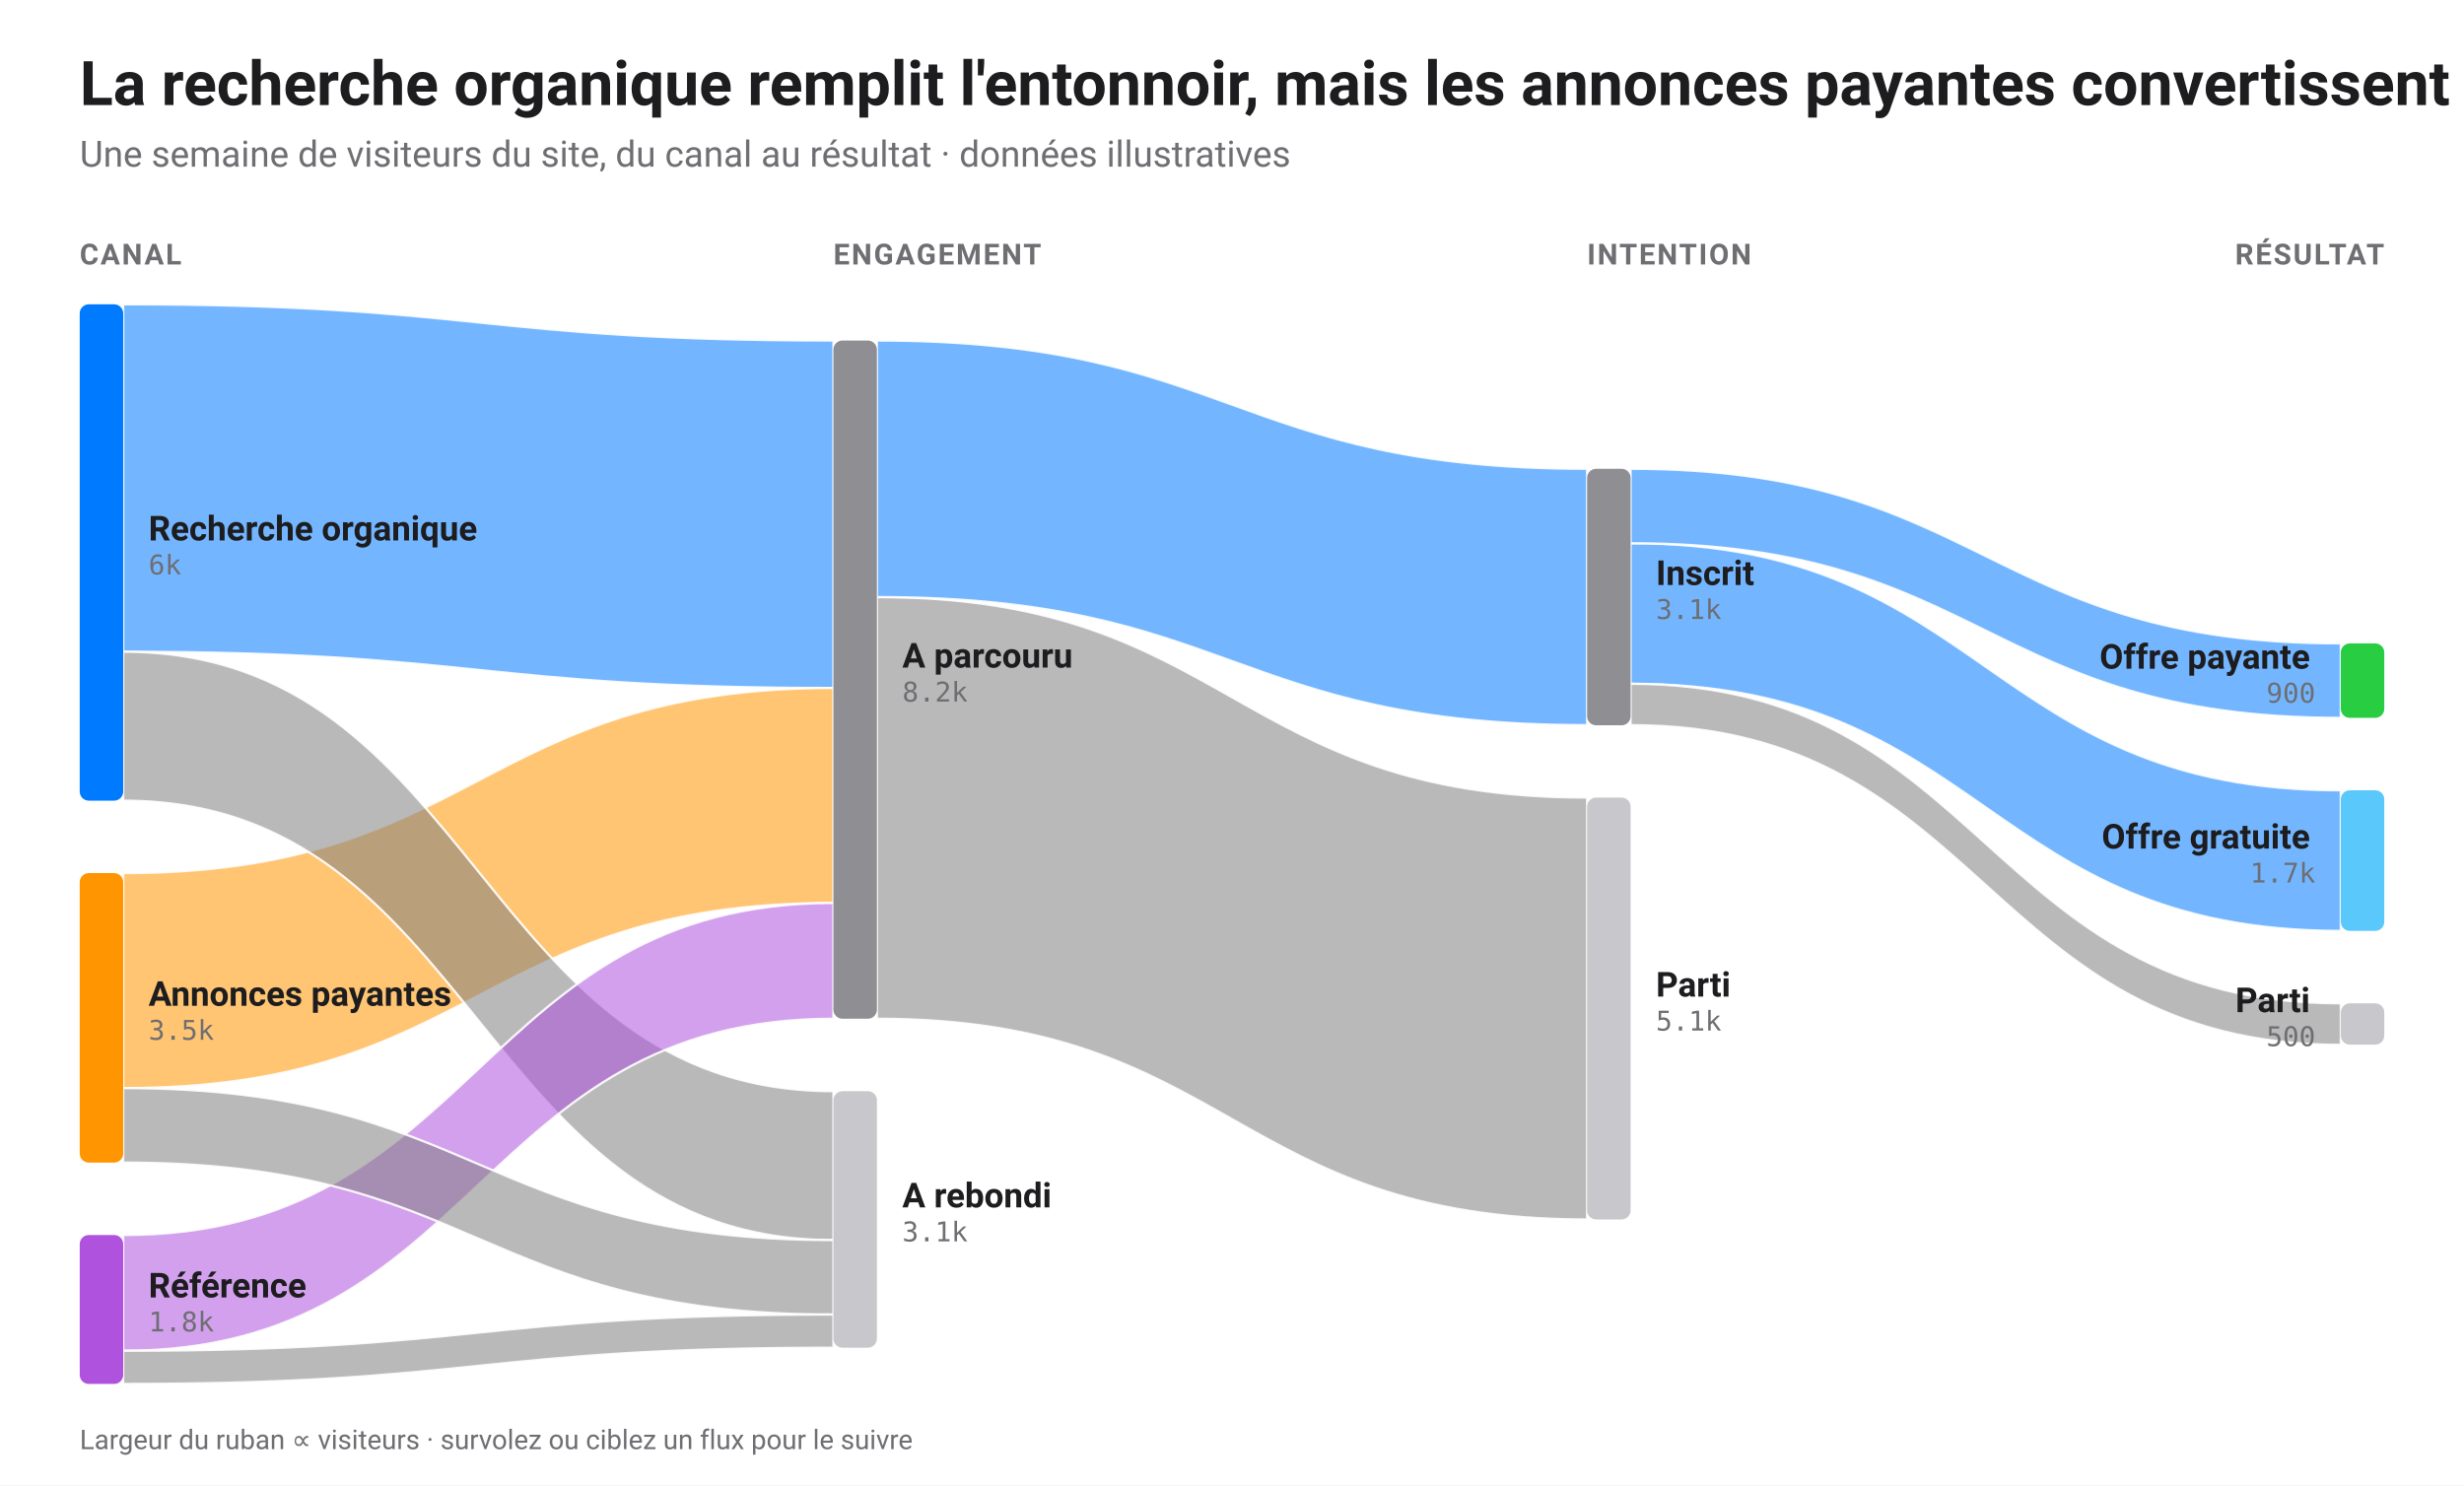
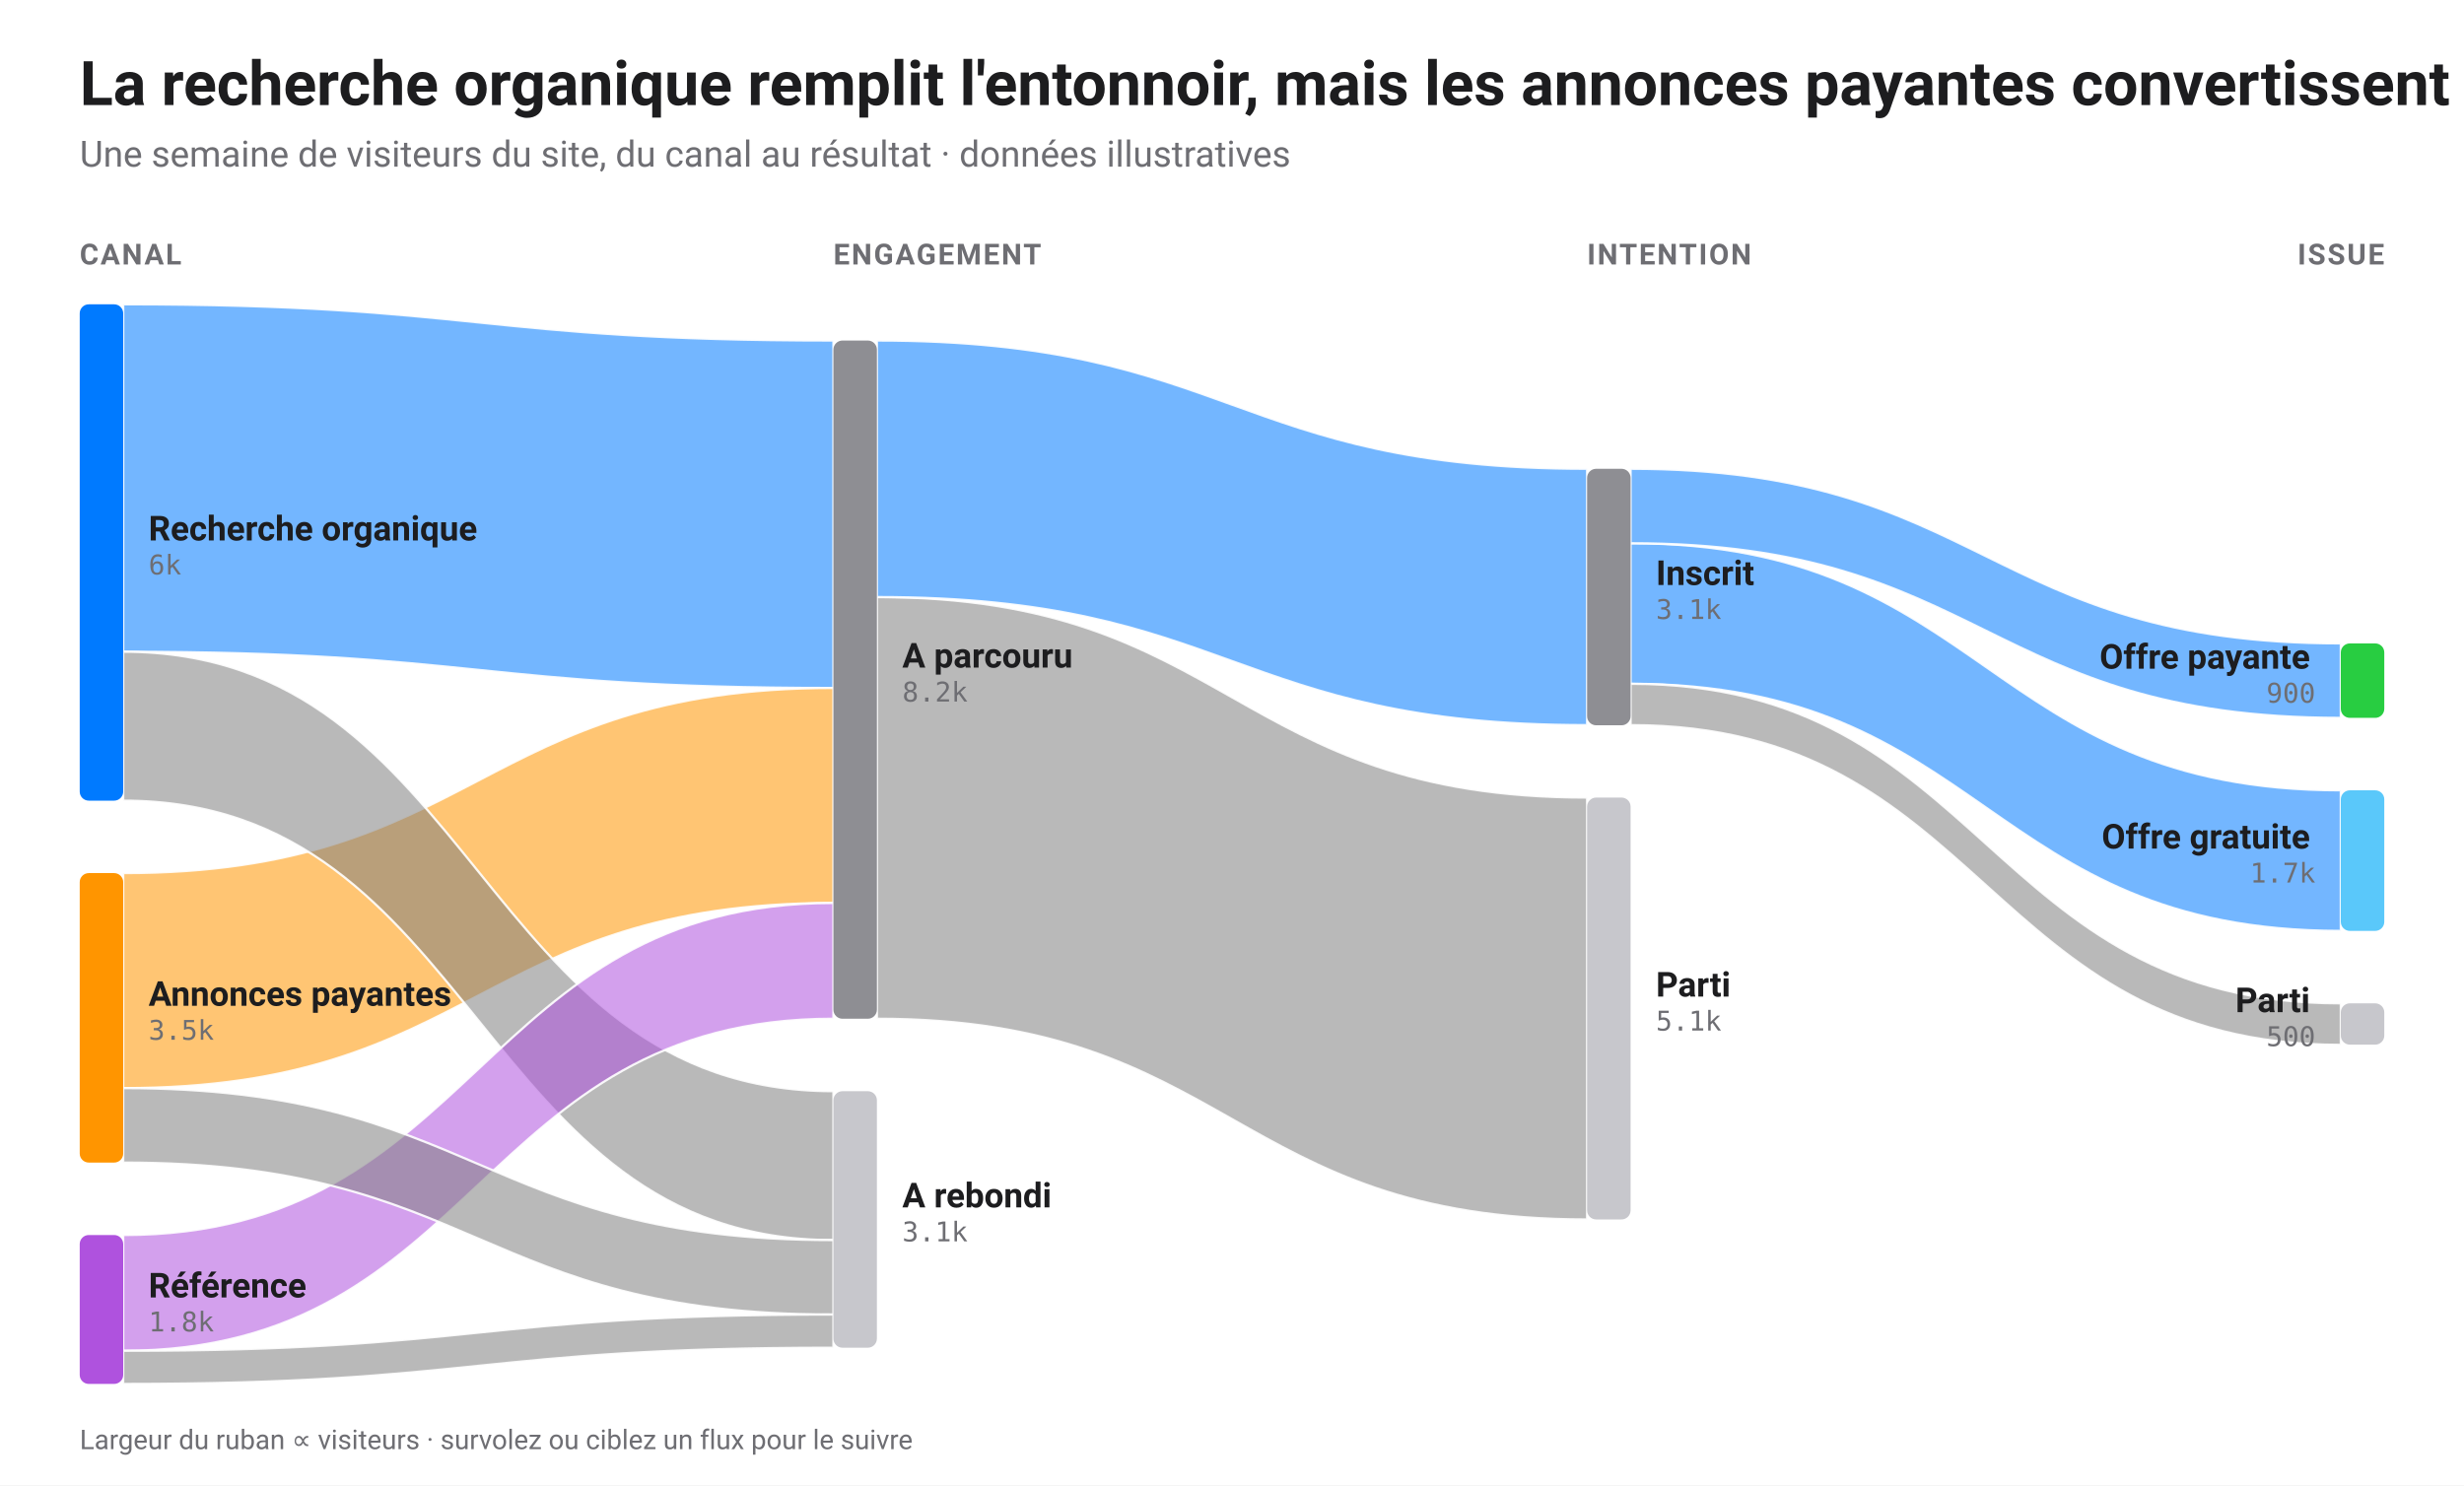
<svg xmlns="http://www.w3.org/2000/svg" width="1360" height="820" viewBox="0 0 1360 820" font-family="Roboto, system-ui, sans-serif" role="img" aria-labelledby="sankey-title sankey-desc">
  <style>.link{transition:opacity .15s ease}#links:hover .link{opacity:.18}#links .link:hover,#links .link:focus{opacity:1}.link:focus{outline:none}</style>
  <rect width="1360" height="820" fill="#FFFFFF" />
  <text x="44" y="58" font-size="34" font-weight="700" fill="#1D1D1F">La recherche organique remplit l'entonnoir, mais les annonces payantes convertissent</text>
  <text x="44" y="92" font-size="20" fill="#6E6E73">Une semaine de visiteurs du site, du canal au résultat · données illustratives</text>
  <text x="44.0" y="146.0" font-size="16" font-weight="600" letter-spacing="1.0" fill="#6E6E73" text-anchor="start">CANAL</text>
  <text x="460.0" y="146.0" font-size="16" font-weight="600" letter-spacing="1.0" fill="#6E6E73" text-anchor="start">ENGAGEMENT</text>
  <text x="876.0" y="146.0" font-size="16" font-weight="600" letter-spacing="1.0" fill="#6E6E73" text-anchor="start">INTENTION</text>
-   <text x="1316.0" y="146.0" font-size="16" font-weight="600" letter-spacing="1.0" fill="#6E6E73" text-anchor="end">RÉSULTAT</text>
+   <text x="1316.0" y="146.0" font-size="16" font-weight="600" letter-spacing="1.0" fill="#6E6E73" text-anchor="end">ISSUE</text>
  <g id="links">
    <path class="link" tabindex="0" role="img" aria-label="Browsed → Left: 5,100 visitors" d="M484.0,329.6 C680.0,329.6 680.0,440.3 876.0,440.3 L876.0,673.2 C680.0,673.2 680.0,562.4 484.0,562.4 Z" fill="#808080" fill-opacity="0.55" stroke="#FFFFFF" stroke-width="1.25" stroke-opacity="0.9" />
    <path class="link" tabindex="0" role="img" aria-label="Organic search → Browsed: 4,200 visitors" d="M68.0,168.0 C264.0,168.0 264.0,188.0 460.0,188.0 L460.0,379.8 C264.0,379.8 264.0,359.8 68.0,359.8 Z" fill="#007AFF" fill-opacity="0.55" stroke="#FFFFFF" stroke-width="1.25" stroke-opacity="0.9" />
    <path class="link" tabindex="0" role="img" aria-label="Browsed → Signed up: 3,100 visitors" d="M484.0,188.0 C680.0,188.0 680.0,258.8 876.0,258.8 L876.0,400.3 C680.0,400.3 680.0,329.6 484.0,329.6 Z" fill="#007AFF" fill-opacity="0.55" stroke="#FFFFFF" stroke-width="1.25" stroke-opacity="0.9" />
    <path class="link" tabindex="0" role="img" aria-label="Paid ads → Browsed: 2,600 visitors" d="M68.0,482.0 C264.0,482.0 264.0,379.8 460.0,379.8 L460.0,498.5 C264.0,498.5 264.0,600.7 68.0,600.7 Z" fill="#FF9500" fill-opacity="0.55" stroke="#FFFFFF" stroke-width="1.25" stroke-opacity="0.9" />
    <path class="link" tabindex="0" role="img" aria-label="Organic search → Bounced: 1,800 visitors" d="M68.0,359.8 C264.0,359.8 264.0,602.4 460.0,602.4 L460.0,684.6 C264.0,684.6 264.0,442.0 68.0,442.0 Z" fill="#808080" fill-opacity="0.55" stroke="#FFFFFF" stroke-width="1.25" stroke-opacity="0.9" />
    <path class="link" tabindex="0" role="img" aria-label="Signed up → Free plan: 1,700 visitors" d="M900.0,299.9 C1096.0,299.9 1096.0,436.3 1292.0,436.3 L1292.0,513.9 C1096.0,513.9 1096.0,377.5 900.0,377.5 Z" fill="#007AFF" fill-opacity="0.55" stroke="#FFFFFF" stroke-width="1.25" stroke-opacity="0.9" />
    <path class="link" tabindex="0" role="img" aria-label="Referral → Browsed: 1,400 visitors" d="M68.0,681.8 C264.0,681.8 264.0,498.5 460.0,498.5 L460.0,562.4 C264.0,562.4 264.0,745.7 68.0,745.7 Z" fill="#AF52DE" fill-opacity="0.55" stroke="#FFFFFF" stroke-width="1.25" stroke-opacity="0.9" />
    <path class="link" tabindex="0" role="img" aria-label="Paid ads → Bounced: 900 visitors" d="M68.0,600.7 C264.0,600.7 264.0,684.6 460.0,684.6 L460.0,725.7 C264.0,725.7 264.0,641.8 68.0,641.8 Z" fill="#808080" fill-opacity="0.55" stroke="#FFFFFF" stroke-width="1.25" stroke-opacity="0.9" />
    <path class="link" tabindex="0" role="img" aria-label="Signed up → Paid plan: 900 visitors" d="M900.0,258.8 C1096.0,258.8 1096.0,355.2 1292.0,355.2 L1292.0,396.3 C1096.0,396.3 1096.0,299.9 900.0,299.9 Z" fill="#007AFF" fill-opacity="0.55" stroke="#FFFFFF" stroke-width="1.25" stroke-opacity="0.9" />
    <path class="link" tabindex="0" role="img" aria-label="Signed up → Churned: 500 visitors" d="M900.0,377.5 C1096.0,377.5 1096.0,553.9 1292.0,553.9 L1292.0,576.8 C1096.0,576.8 1096.0,400.3 900.0,400.3 Z" fill="#808080" fill-opacity="0.55" stroke="#FFFFFF" stroke-width="1.25" stroke-opacity="0.9" />
    <path class="link" tabindex="0" role="img" aria-label="Referral → Bounced: 400 visitors" d="M68.0,745.7 C264.0,745.7 264.0,725.7 460.0,725.7 L460.0,744.0 C264.0,744.0 264.0,764.0 68.0,764.0 Z" fill="#808080" fill-opacity="0.55" stroke="#FFFFFF" stroke-width="1.25" stroke-opacity="0.9" />
  </g>
  <g id="nodes">
    <rect x="44.0" y="168.0" width="24" height="274.0" rx="5" fill="#007AFF" />
    <text x="82.0" y="305.0" text-anchor="start">
      <tspan x="82.0" dy="-0.35em" font-size="19" font-weight="600" fill="#1D1D1F">Recherche organique</tspan>
      <tspan x="82.0" dy="1.25em" font-family="Roboto Mono, ui-monospace, monospace" font-weight="400" fill="#6E6E73" font-size="15">6k</tspan>
    </text>
    <rect x="44.0" y="482.0" width="24" height="159.8" rx="5" fill="#FF9500" />
    <text x="82.0" y="561.9" text-anchor="start">
      <tspan x="82.0" dy="-0.35em" font-size="19" font-weight="600" fill="#1D1D1F">Annonces payantes</tspan>
      <tspan x="82.0" dy="1.25em" font-family="Roboto Mono, ui-monospace, monospace" font-weight="400" fill="#6E6E73" font-size="15">3.5k</tspan>
    </text>
    <rect x="44.0" y="681.8" width="24" height="82.2" rx="5" fill="#AF52DE" />
    <text x="82.0" y="722.9" text-anchor="start">
      <tspan x="82.0" dy="-0.35em" font-size="19" font-weight="600" fill="#1D1D1F">Référence</tspan>
      <tspan x="82.0" dy="1.25em" font-family="Roboto Mono, ui-monospace, monospace" font-weight="400" fill="#6E6E73" font-size="15">1.8k</tspan>
    </text>
    <rect x="460.0" y="188.0" width="24" height="374.4" rx="5" fill="#8E8E93" />
    <text x="498.0" y="375.2" text-anchor="start">
      <tspan x="498.0" dy="-0.35em" font-size="19" font-weight="600" fill="#1D1D1F">A parcouru</tspan>
      <tspan x="498.0" dy="1.25em" font-family="Roboto Mono, ui-monospace, monospace" font-weight="400" fill="#6E6E73" font-size="15">8.2k</tspan>
    </text>
    <rect x="460.0" y="602.4" width="24" height="141.6" rx="5" fill="#C7C7CC" />
    <text x="498.0" y="673.2" text-anchor="start">
      <tspan x="498.0" dy="-0.35em" font-size="19" font-weight="600" fill="#1D1D1F">A rebondi</tspan>
      <tspan x="498.0" dy="1.25em" font-family="Roboto Mono, ui-monospace, monospace" font-weight="400" fill="#6E6E73" font-size="15">3.1k</tspan>
    </text>
    <rect x="876.0" y="258.8" width="24" height="141.6" rx="5" fill="#8E8E93" />
    <text x="914.0" y="329.6" text-anchor="start">
      <tspan x="914.0" dy="-0.35em" font-size="19" font-weight="600" fill="#1D1D1F">Inscrit</tspan>
      <tspan x="914.0" dy="1.25em" font-family="Roboto Mono, ui-monospace, monospace" font-weight="400" fill="#6E6E73" font-size="15">3.1k</tspan>
    </text>
    <rect x="876.0" y="440.3" width="24" height="232.9" rx="5" fill="#C7C7CC" />
    <text x="914.0" y="556.8" text-anchor="start">
      <tspan x="914.0" dy="-0.35em" font-size="19" font-weight="600" fill="#1D1D1F">Parti</tspan>
      <tspan x="914.0" dy="1.25em" font-family="Roboto Mono, ui-monospace, monospace" font-weight="400" fill="#6E6E73" font-size="15">5.1k</tspan>
    </text>
    <rect x="1292.0" y="355.2" width="24" height="41.1" rx="5" fill="#28CD41" />
    <text x="1278.0" y="375.8" text-anchor="end">
      <tspan x="1278.0" dy="-0.35em" font-size="19" font-weight="600" fill="#1D1D1F">Offre payante</tspan>
      <tspan x="1278.0" dy="1.25em" font-family="Roboto Mono, ui-monospace, monospace" font-weight="400" fill="#6E6E73" font-size="15">900</tspan>
    </text>
    <rect x="1292.0" y="436.3" width="24" height="77.6" rx="5" fill="#5AC8FA" />
    <text x="1278.0" y="475.1" text-anchor="end">
      <tspan x="1278.0" dy="-0.35em" font-size="19" font-weight="600" fill="#1D1D1F">Offre gratuite</tspan>
      <tspan x="1278.0" dy="1.25em" font-family="Roboto Mono, ui-monospace, monospace" font-weight="400" fill="#6E6E73" font-size="15">1.7k</tspan>
    </text>
    <rect x="1292.0" y="553.9" width="24" height="22.8" rx="5" fill="#C7C7CC" />
    <text x="1278.0" y="565.4" text-anchor="end">
      <tspan x="1278.0" dy="-0.35em" font-size="19" font-weight="600" fill="#1D1D1F">Parti</tspan>
      <tspan x="1278.0" dy="1.25em" font-family="Roboto Mono, ui-monospace, monospace" font-weight="400" fill="#6E6E73" font-size="15">500</tspan>
    </text>
  </g>
  <text x="44" y="800" font-size="15" fill="#6E6E73">Largeur du ruban ∝ visiteurs · survolez ou ciblez un flux pour le suivre</text>
  <g data-fs-internal="" role="button" tabindex="0" aria-label="Toggle fullscreen" transform="translate(1312,14)" style="display:none;cursor:pointer">
    <rect x="0" y="0" width="34" height="34" rx="8" fill="#F2F3F5" />
    <path d="M6 13 V6 h7 M28 13 V6 h-7 M6 21 v7 h7 M28 21 v7 h-7" fill="none" stroke="#1D1D1F" stroke-width="2" stroke-linecap="round" />
  </g>
</svg>
